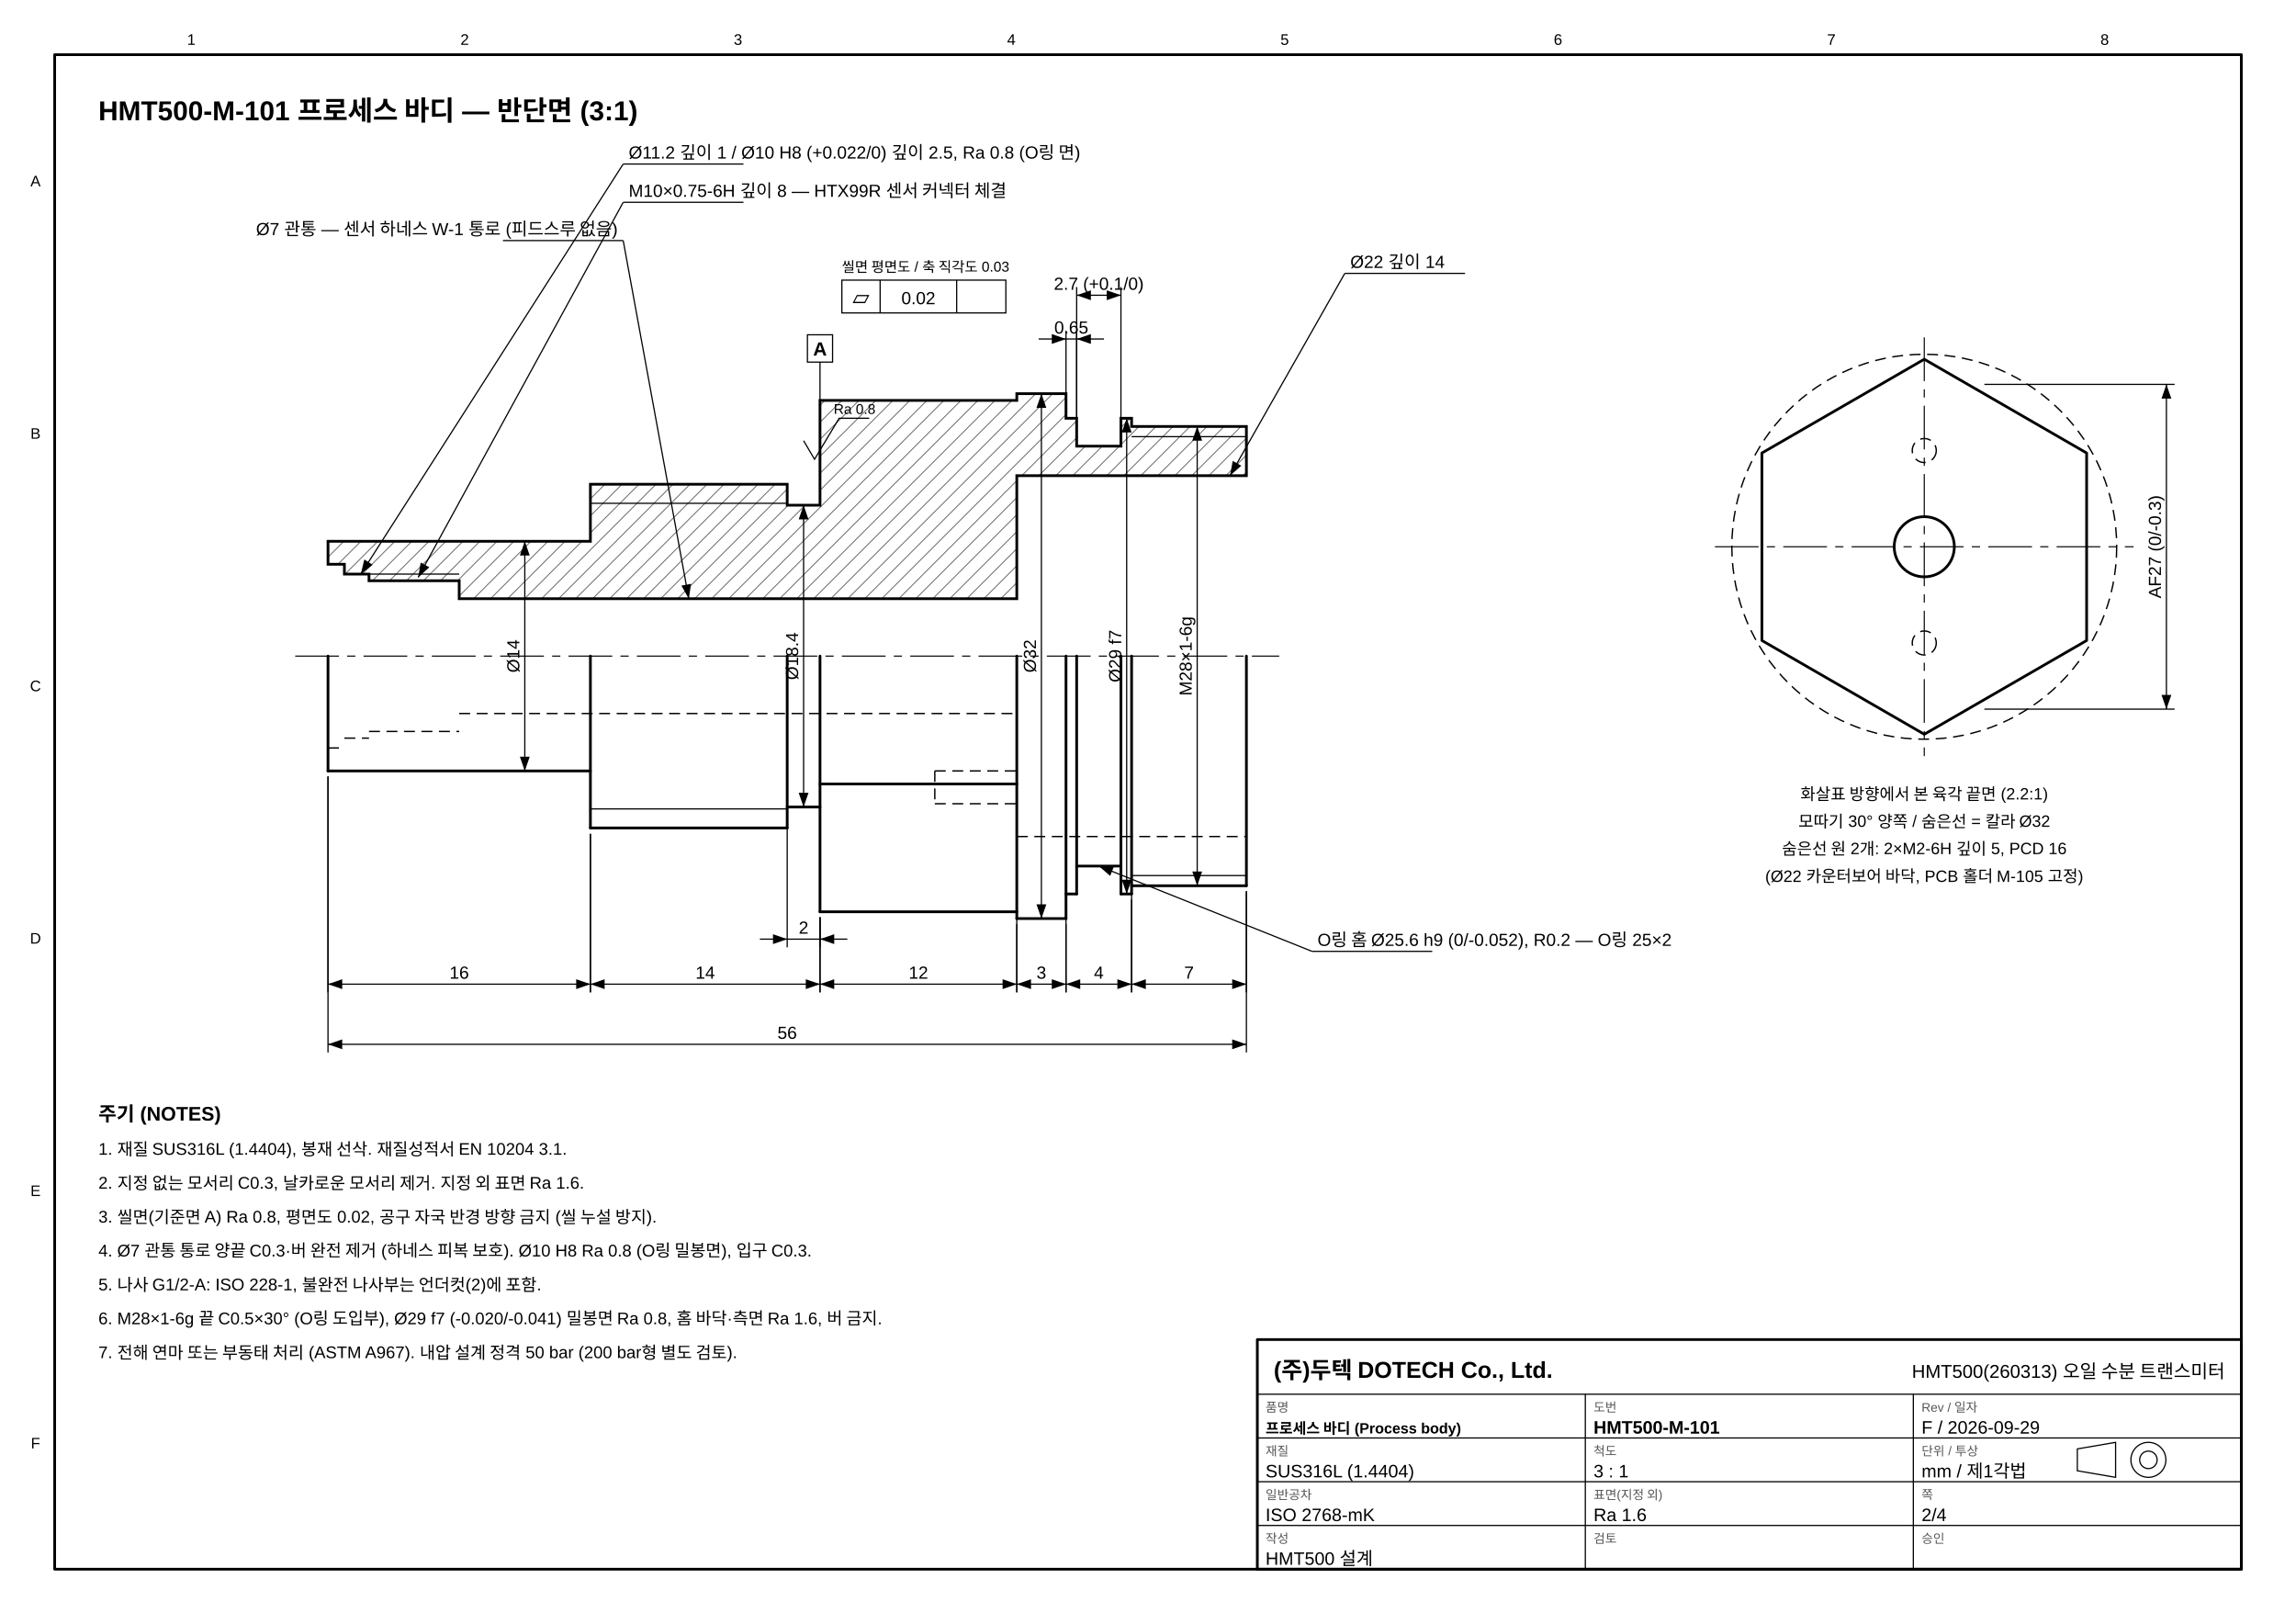
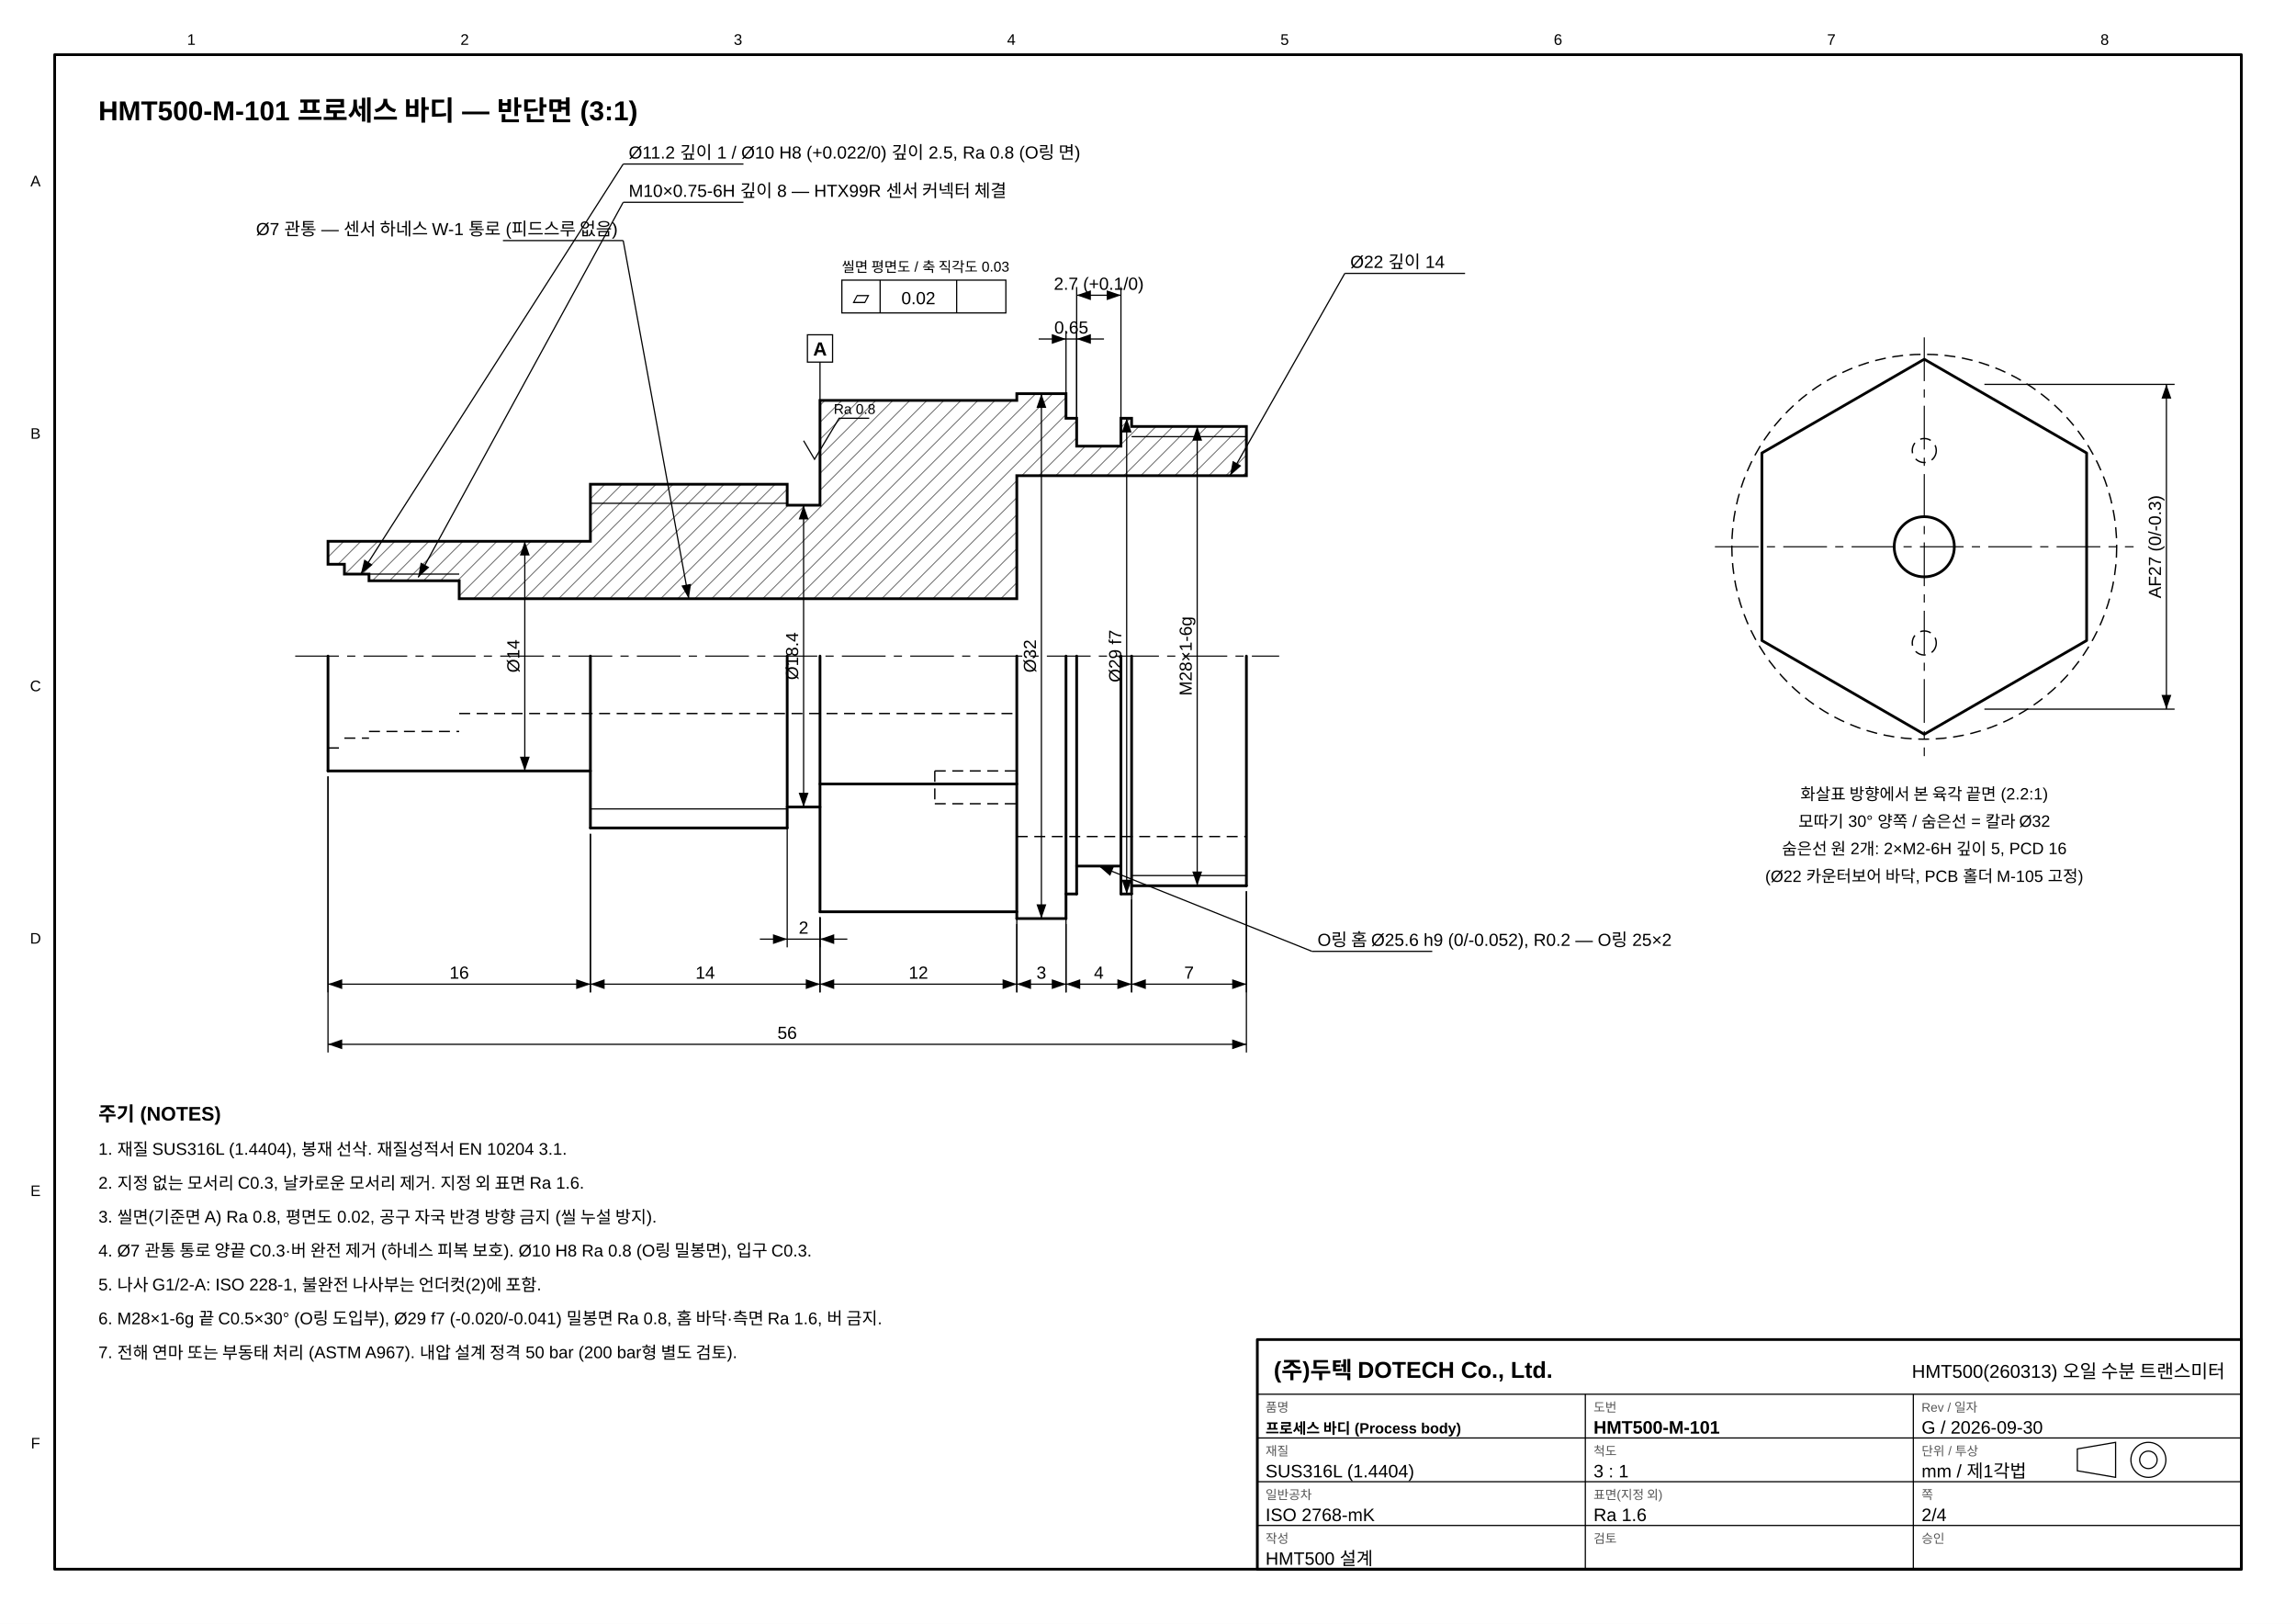
<svg xmlns="http://www.w3.org/2000/svg" width="420.0mm" height="297.0mm" viewBox="0 0 420.0 297.0">
  <rect width="420.0" height="297.0" fill="#fff" />
  <style>
 .thick{stroke:#000;stroke-width:0.5;fill:none;stroke-linecap:round;stroke-linejoin:round}
 .thin{stroke:#000;stroke-width:0.22;fill:none}
 .center{stroke:#000;stroke-width:0.2;stroke-dasharray:8 1.5 1.5 1.5;fill:none}
 .hidden{stroke:#000;stroke-width:0.25;stroke-dasharray:2 1.2;fill:none}
 .hatchfill{stroke:#000;stroke-width:0.5;fill:url(#hatch)}
 .hatchfill2{stroke:#000;stroke-width:0.5;fill:url(#hatch2)}
 .part2{stroke:#000;stroke-width:0.35;fill:url(#hatch2)}
 .buy{stroke:#000;stroke-width:0.35;fill:#e8e8e8}
 .green{stroke:#000;stroke-width:0.35;fill:#cfe8d0}
 .arrow{fill:#000;stroke:none}
 .t{font-family:'Noto Sans KR','NanumGothic','Malgun Gothic',Arial,sans-serif;fill:#000}
 .muted{fill:#555}
</style>
  <defs>
    <pattern id="hatch" width="2.2" height="2.2" patternUnits="userSpaceOnUse" patternTransform="rotate(45)">
      <line x1="0" y1="0" x2="0" y2="2.2" stroke="#000" stroke-width="0.18" />
    </pattern>
    <pattern id="hatch2" width="2.2" height="2.2" patternUnits="userSpaceOnUse" patternTransform="rotate(-45)">
      <line x1="0" y1="0" x2="0" y2="2.2" stroke="#000" stroke-width="0.18" />
    </pattern>
  </defs>
  <line x1="54.000" y1="120.000" x2="234.000" y2="120.000" class="center" />
  <polygon points="60.000,99.000 108.000,99.000 108.000,88.567 144.000,88.567 144.000,92.400 150.000,92.400 150.000,73.235 186.000,73.235 186.000,72.000 195.000,72.000 195.000,76.500 196.950,76.500 196.950,81.600 205.050,81.600 205.050,76.500 207.000,76.500 207.000,78.000 228.000,78.000 228.000,87.000 186.000,87.000 186.000,109.500 84.000,109.500 84.000,106.218 67.500,106.218 67.500,105.000 63.000,105.000 63.000,103.200 60.000,103.200" class="hatchfill" />
  <line x1="60.000" y1="141.000" x2="108.000" y2="141.000" class="thick" />
  <line x1="60.000" y1="120.000" x2="60.000" y2="141.000" class="thick" />
  <line x1="108.000" y1="151.433" x2="144.000" y2="151.433" class="thick" />
  <line x1="108.000" y1="120.000" x2="108.000" y2="151.433" class="thick" />
  <line x1="144.000" y1="147.600" x2="150.000" y2="147.600" class="thick" />
  <line x1="144.000" y1="120.000" x2="144.000" y2="151.433" class="thick" />
  <line x1="150.000" y1="166.765" x2="186.000" y2="166.765" class="thick" />
  <line x1="150.000" y1="120.000" x2="150.000" y2="166.765" class="thick" />
  <line x1="186.000" y1="168.000" x2="195.000" y2="168.000" class="thick" />
  <line x1="186.000" y1="120.000" x2="186.000" y2="168.000" class="thick" />
  <line x1="195.000" y1="163.500" x2="196.950" y2="163.500" class="thick" />
  <line x1="195.000" y1="120.000" x2="195.000" y2="168.000" class="thick" />
  <line x1="196.950" y1="158.400" x2="205.050" y2="158.400" class="thick" />
  <line x1="196.950" y1="120.000" x2="196.950" y2="163.500" class="thick" />
  <line x1="205.050" y1="163.500" x2="207.000" y2="163.500" class="thick" />
  <line x1="205.050" y1="120.000" x2="205.050" y2="163.500" class="thick" />
  <line x1="207.000" y1="162.000" x2="228.000" y2="162.000" class="thick" />
  <line x1="207.000" y1="120.000" x2="207.000" y2="163.500" class="thick" />
  <line x1="228.000" y1="120.000" x2="228.000" y2="162.000" class="thick" />
  <line x1="150.000" y1="143.383" x2="186.000" y2="143.383" class="thick" />
  <line x1="108.000" y1="147.947" x2="144.000" y2="147.947" class="thin" />
  <line x1="108.000" y1="92.053" x2="144.000" y2="92.053" class="thin" />
  <line x1="67.500" y1="105.000" x2="84.000" y2="105.000" class="thin" />
  <line x1="207.000" y1="160.136" x2="228.000" y2="160.136" class="thin" />
  <line x1="207.000" y1="79.864" x2="228.000" y2="79.864" class="thin" />
  <line x1="60.000" y1="136.800" x2="63.000" y2="136.800" class="hidden" />
  <line x1="63.000" y1="135.000" x2="67.500" y2="135.000" class="hidden" />
  <line x1="67.500" y1="133.782" x2="84.000" y2="133.782" class="hidden" />
  <line x1="84.000" y1="130.500" x2="186.000" y2="130.500" class="hidden" />
  <line x1="186.000" y1="153.000" x2="228.000" y2="153.000" class="hidden" />
  <line x1="171.000" y1="141.000" x2="186.000" y2="141.000" class="hidden" />
  <line x1="171.000" y1="147.000" x2="186.000" y2="147.000" class="hidden" />
  <line x1="171.000" y1="141.000" x2="171.000" y2="147.000" class="hidden" />
  <line x1="60.000" y1="142.000" x2="60.000" y2="181.500" class="thin" />
  <line x1="108.000" y1="152.500" x2="108.000" y2="181.500" class="thin" />
  <line x1="60.000" y1="180.000" x2="108.000" y2="180.000" class="thin" />
  <polygon points="60.000,180.000 62.600,179.100 62.600,180.900" class="arrow" />
  <polygon points="108.000,180.000 105.400,180.900 105.400,179.100" class="arrow" />
  <text x="84.000" y="179.000" font-size="3.2" text-anchor="middle" class="t ">16</text>
  <line x1="108.000" y1="152.500" x2="108.000" y2="181.500" class="thin" />
  <line x1="150.000" y1="167.765" x2="150.000" y2="181.500" class="thin" />
  <line x1="108.000" y1="180.000" x2="150.000" y2="180.000" class="thin" />
  <polygon points="108.000,180.000 110.600,179.100 110.600,180.900" class="arrow" />
  <polygon points="150.000,180.000 147.400,180.900 147.400,179.100" class="arrow" />
  <text x="129.000" y="179.000" font-size="3.2" text-anchor="middle" class="t ">14</text>
  <line x1="150.000" y1="167.765" x2="150.000" y2="181.500" class="thin" />
  <line x1="186.000" y1="167.765" x2="186.000" y2="181.500" class="thin" />
  <line x1="150.000" y1="180.000" x2="186.000" y2="180.000" class="thin" />
  <polygon points="150.000,180.000 152.600,179.100 152.600,180.900" class="arrow" />
  <polygon points="186.000,180.000 183.400,180.900 183.400,179.100" class="arrow" />
  <text x="168.000" y="179.000" font-size="3.2" text-anchor="middle" class="t ">12</text>
  <line x1="186.000" y1="169.000" x2="186.000" y2="181.500" class="thin" />
  <line x1="195.000" y1="169.000" x2="195.000" y2="181.500" class="thin" />
  <line x1="186.000" y1="180.000" x2="195.000" y2="180.000" class="thin" />
  <polygon points="186.000,180.000 188.600,179.100 188.600,180.900" class="arrow" />
  <polygon points="195.000,180.000 192.400,180.900 192.400,179.100" class="arrow" />
  <text x="190.500" y="179.000" font-size="3.2" text-anchor="middle" class="t ">3</text>
  <line x1="195.000" y1="164.500" x2="195.000" y2="181.500" class="thin" />
  <line x1="207.000" y1="164.500" x2="207.000" y2="181.500" class="thin" />
  <line x1="195.000" y1="180.000" x2="207.000" y2="180.000" class="thin" />
  <polygon points="195.000,180.000 197.600,179.100 197.600,180.900" class="arrow" />
  <polygon points="207.000,180.000 204.400,180.900 204.400,179.100" class="arrow" />
  <text x="201.000" y="179.000" font-size="3.2" text-anchor="middle" class="t ">4</text>
  <line x1="207.000" y1="163.000" x2="207.000" y2="181.500" class="thin" />
  <line x1="228.000" y1="163.000" x2="228.000" y2="181.500" class="thin" />
  <line x1="207.000" y1="180.000" x2="228.000" y2="180.000" class="thin" />
  <polygon points="207.000,180.000 209.600,179.100 209.600,180.900" class="arrow" />
  <polygon points="228.000,180.000 225.400,180.900 225.400,179.100" class="arrow" />
  <text x="217.500" y="179.000" font-size="3.2" text-anchor="middle" class="t ">7</text>
  <line x1="60.000" y1="142.000" x2="60.000" y2="192.500" class="thin" />
  <line x1="228.000" y1="163.000" x2="228.000" y2="192.500" class="thin" />
  <line x1="60.000" y1="191.000" x2="228.000" y2="191.000" class="thin" />
  <polygon points="60.000,191.000 62.600,190.100 62.600,191.900" class="arrow" />
  <polygon points="228.000,191.000 225.400,191.900 225.400,190.100" class="arrow" />
  <text x="144.000" y="190.000" font-size="3.2" text-anchor="middle" class="t ">56</text>
  <line x1="144.000" y1="148.600" x2="144.000" y2="173.265" class="thin" />
  <line x1="150.000" y1="167.765" x2="150.000" y2="173.265" class="thin" />
  <line x1="144.000" y1="171.765" x2="150.000" y2="171.765" class="thin" />
  <polygon points="144.000,171.765 141.400,172.665 141.400,170.865" class="arrow" />
  <polygon points="150.000,171.765 152.600,170.865 152.600,172.665" class="arrow" />
  <line x1="139.000" y1="171.765" x2="144.000" y2="171.765" class="thin" />
  <line x1="150.000" y1="171.765" x2="155.000" y2="171.765" class="thin" />
  <text x="147.000" y="170.765" font-size="3.2" text-anchor="middle" class="t ">2</text>
  <line x1="195.000" y1="75.500" x2="195.000" y2="60.500" class="thin" />
  <line x1="196.950" y1="80.600" x2="196.950" y2="60.500" class="thin" />
  <line x1="195.000" y1="62.000" x2="196.950" y2="62.000" class="thin" />
  <polygon points="195.000,62.000 192.400,62.900 192.400,61.100" class="arrow" />
  <polygon points="196.950,62.000 199.550,61.100 199.550,62.900" class="arrow" />
  <line x1="190.000" y1="62.000" x2="195.000" y2="62.000" class="thin" />
  <line x1="196.950" y1="62.000" x2="201.950" y2="62.000" class="thin" />
  <text x="195.975" y="61.000" font-size="3.2" text-anchor="middle" class="t ">0.65</text>
  <line x1="196.950" y1="80.600" x2="196.950" y2="52.500" class="thin" />
  <line x1="205.050" y1="80.600" x2="205.050" y2="52.500" class="thin" />
  <line x1="196.950" y1="54.000" x2="205.050" y2="54.000" class="thin" />
  <polygon points="196.950,54.000 199.550,53.100 199.550,54.900" class="arrow" />
  <polygon points="205.050,54.000 202.450,54.900 202.450,53.100" class="arrow" />
  <text x="201.000" y="53.000" font-size="3.2" text-anchor="middle" class="t ">2.7 (+0.1/0)</text>
  <line x1="96.000" y1="99.000" x2="96.000" y2="141.000" class="thin" />
  <polygon points="96.000,99.000 96.900,101.600 95.100,101.600" class="arrow" />
  <polygon points="96.000,141.000 95.100,138.400 96.900,138.400" class="arrow" />
  <text x="95.000" y="120.000" font-size="3.2" text-anchor="middle" transform="rotate(-90 95.000 120.000)" class="t ">Ø14</text>
  <line x1="147.000" y1="92.400" x2="147.000" y2="147.600" class="thin" />
  <polygon points="147.000,92.400 147.900,95.000 146.100,95.000" class="arrow" />
  <polygon points="147.000,147.600 146.100,145.000 147.900,145.000" class="arrow" />
  <text x="146.000" y="120.000" font-size="3.2" text-anchor="middle" transform="rotate(-90 146.000 120.000)" class="t ">Ø18.4</text>
  <line x1="190.500" y1="72.000" x2="190.500" y2="168.000" class="thin" />
  <polygon points="190.500,72.000 191.400,74.600 189.600,74.600" class="arrow" />
  <polygon points="190.500,168.000 189.600,165.400 191.400,165.400" class="arrow" />
  <text x="189.500" y="120.000" font-size="3.2" text-anchor="middle" transform="rotate(-90 189.500 120.000)" class="t ">Ø32</text>
  <line x1="206.100" y1="76.500" x2="206.100" y2="163.500" class="thin" />
  <polygon points="206.100,76.500 207.000,79.100 205.200,79.100" class="arrow" />
  <polygon points="206.100,163.500 205.200,160.900 207.000,160.900" class="arrow" />
  <text x="205.100" y="120.000" font-size="3.2" text-anchor="middle" transform="rotate(-90 205.100 120.000)" class="t ">Ø29 f7</text>
  <line x1="219.000" y1="78.000" x2="219.000" y2="162.000" class="thin" />
  <polygon points="219.000,78.000 219.900,80.600 218.100,80.600" class="arrow" />
  <polygon points="219.000,162.000 218.100,159.400 219.900,159.400" class="arrow" />
  <text x="218.000" y="120.000" font-size="3.2" text-anchor="middle" transform="rotate(-90 218.000 120.000)" class="t ">M28×1-6g</text>
  <line x1="66.000" y1="105.000" x2="114.000" y2="30.000" class="thin" />
  <polygon points="66.000,105.000 66.643,102.325 68.160,103.295" class="arrow" />
  <line x1="114.000" y1="30.000" x2="136.000" y2="30.000" class="thin" />
  <text x="115.000" y="29.000" font-size="3.2" text-anchor="start" class="t ">Ø11.2 깊이 1 / Ø10 H8 (+0.022/0) 깊이 2.5, Ra 0.8 (O링 면)</text>
  <line x1="76.500" y1="105.600" x2="114.000" y2="37.000" class="thin" />
  <polygon points="76.500,105.600 76.957,102.887 78.537,103.750" class="arrow" />
  <line x1="114.000" y1="37.000" x2="136.000" y2="37.000" class="thin" />
  <text x="115.000" y="36.000" font-size="3.2" text-anchor="start" class="t ">M10×0.75-6H 깊이 8 — HTX99R 센서 커넥터 체결</text>
  <line x1="126.000" y1="109.500" x2="114.000" y2="44.000" class="thin" />
  <polygon points="126.000,109.500 124.646,107.105 126.417,106.780" class="arrow" />
  <line x1="114.000" y1="44.000" x2="92.000" y2="44.000" class="thin" />
  <text x="113.000" y="43.000" font-size="3.2" text-anchor="end" class="t ">Ø7 관통 — 센서 하네스 W-1 통로 (피드스루 없음)</text>
  <line x1="201.000" y1="158.400" x2="240.000" y2="174.000" class="thin" />
  <polygon points="201.000,158.400 203.748,158.530 203.080,160.201" class="arrow" />
  <line x1="240.000" y1="174.000" x2="262.000" y2="174.000" class="thin" />
  <text x="241.000" y="173.000" font-size="3.2" text-anchor="start" class="t ">O링 홈 Ø25.6 h9 (0/-0.052), R0.2 — O링 25×2</text>
  <line x1="225.000" y1="87.000" x2="246.000" y2="50.000" class="thin" />
  <polygon points="225.000,87.000 225.501,84.295 227.066,85.183" class="arrow" />
  <line x1="246.000" y1="50.000" x2="268.000" y2="50.000" class="thin" />
  <text x="247.000" y="49.000" font-size="3.2" text-anchor="start" class="t ">Ø22 깊이 14</text>
  <rect x="147.70" y="61.23" width="4.6" height="5" class="thin" fill="none" />
  <text x="150.000" y="65.035" font-size="3.5" text-anchor="middle" font-weight="700" class="t ">A</text>
  <line x1="150.000" y1="66.235" x2="150.000" y2="73.235" class="thin" />
  <polyline points="147.000,80.600 149.000,84.000 153.500,76.500 159.000,76.500" class="thin" />
  <text x="152.500" y="75.700" font-size="2.6" text-anchor="start" class="t ">Ra 0.8</text>
  <rect x="154.0" y="51.235" width="30" height="6" class="thin" fill="#fff" />
  <line x1="161.000" y1="51.235" x2="161.000" y2="57.235" class="thin" />
  <line x1="175.000" y1="51.235" x2="175.000" y2="57.235" class="thin" />
  <text x="157.500" y="55.735" font-size="4" text-anchor="middle" class="t ">⏥</text>
  <text x="168.000" y="55.635" font-size="3.2" text-anchor="middle" class="t ">0.02</text>
  <text x="179.500" y="55.635" font-size="3.2" text-anchor="middle" class="t " />
  <text x="154.000" y="49.735" font-size="2.6" text-anchor="start" class="t ">씰면 평면도 / 축 직각도 0.03</text>
  <polygon points="381.700,117.147 352.000,134.295 322.300,117.147 322.300,82.853 352.000,65.705 381.700,82.853" class="thick" />
  <circle cx="352.000" cy="100.000" r="35.200" class="hidden" fill="none" />
  <circle cx="352.000" cy="100.000" r="5.500" class="thick" fill="none" />
  <line x1="313.705" y1="100.000" x2="390.295" y2="100.000" class="center" />
  <line x1="352.000" y1="61.705" x2="352.000" y2="138.295" class="center" />
  <line x1="363.000" y1="70.300" x2="397.795" y2="70.300" class="thin" />
  <line x1="363.000" y1="129.700" x2="397.795" y2="129.700" class="thin" />
  <line x1="396.295" y1="70.300" x2="396.295" y2="129.700" class="thin" />
  <polygon points="396.295,70.300 397.195,72.900 395.395,72.900" class="arrow" />
  <polygon points="396.295,129.700 395.395,127.100 397.195,127.100" class="arrow" />
  <text x="395.295" y="100.000" font-size="3.2" text-anchor="middle" transform="rotate(-90 395.295 100.000)" class="t ">AF27 (0/-0.3)</text>
  <text x="352.000" y="146.295" font-size="3.0" text-anchor="middle" class="t ">화살표 방향에서 본 육각 끝면 (2.2:1)</text>
  <text x="352.000" y="151.295" font-size="3.0" text-anchor="middle" class="t ">모따기 30° 양쪽 / 숨은선 = 칼라 Ø32</text>
  <circle cx="352.000" cy="117.600" r="2.200" class="hidden" fill="none" />
  <circle cx="352.000" cy="82.400" r="2.200" class="hidden" fill="none" />
  <text x="352.000" y="156.295" font-size="3.0" text-anchor="middle" class="t ">숨은선 원 2개: 2×M2-6H 깊이 5, PCD 16</text>
  <text x="352.000" y="161.295" font-size="3.0" text-anchor="middle" class="t ">(Ø22 카운터보어 바닥, PCB 홀더 M-105 고정)</text>
  <text x="18.000" y="205.000" font-size="3.6" text-anchor="start" font-weight="700" class="t ">주기 (NOTES)</text>
  <text x="18.000" y="211.200" font-size="3.1" text-anchor="start" class="t ">1. 재질 SUS316L (1.4404), 봉재 선삭. 재질성적서 EN 10204 3.1.</text>
  <text x="18.000" y="217.400" font-size="3.1" text-anchor="start" class="t ">2. 지정 없는 모서리 C0.3, 날카로운 모서리 제거. 지정 외 표면 Ra 1.6.</text>
  <text x="18.000" y="223.600" font-size="3.1" text-anchor="start" class="t ">3. 씰면(기준면 A) Ra 0.8, 평면도 0.02, 공구 자국 반경 방향 금지 (씰 누설 방지).</text>
  <text x="18.000" y="229.800" font-size="3.1" text-anchor="start" class="t ">4. Ø7 관통 통로 양끝 C0.3·버 완전 제거 (하네스 피복 보호). Ø10 H8 Ra 0.8 (O링 밀봉면), 입구 C0.3.</text>
  <text x="18.000" y="236.000" font-size="3.1" text-anchor="start" class="t ">5. 나사 G1/2-A: ISO 228-1, 불완전 나사부는 언더컷(2)에 포함.</text>
  <text x="18.000" y="242.200" font-size="3.1" text-anchor="start" class="t ">6. M28×1-6g 끝 C0.5×30° (O링 도입부), Ø29 f7 (-0.020/-0.041) 밀봉면 Ra 0.8, 홈 바닥·측면 Ra 1.6, 버 금지.</text>
  <text x="18.000" y="248.400" font-size="3.1" text-anchor="start" class="t ">7. 전해 연마 또는 부동태 처리 (ASTM A967). 내압 설계 정격 50 bar (200 bar형 별도 검토).</text>
  <text x="18.000" y="22.000" font-size="5" text-anchor="start" font-weight="700" class="t ">HMT500-M-101  프로세스 바디  —  반단면 (3:1)</text>
  <rect x="10" y="10" width="400.0" height="277.0" class="thick" fill="none" />
  <text x="35.000" y="8.200" font-size="2.8" text-anchor="middle" class="t ">1</text>
  <text x="85.000" y="8.200" font-size="2.8" text-anchor="middle" class="t ">2</text>
  <text x="135.000" y="8.200" font-size="2.8" text-anchor="middle" class="t ">3</text>
  <text x="185.000" y="8.200" font-size="2.8" text-anchor="middle" class="t ">4</text>
  <text x="235.000" y="8.200" font-size="2.8" text-anchor="middle" class="t ">5</text>
  <text x="285.000" y="8.200" font-size="2.8" text-anchor="middle" class="t ">6</text>
  <text x="335.000" y="8.200" font-size="2.8" text-anchor="middle" class="t ">7</text>
  <text x="385.000" y="8.200" font-size="2.8" text-anchor="middle" class="t ">8</text>
  <text x="6.500" y="34.083" font-size="2.8" text-anchor="middle" class="t ">A</text>
  <text x="6.500" y="80.250" font-size="2.8" text-anchor="middle" class="t ">B</text>
  <text x="6.500" y="126.417" font-size="2.8" text-anchor="middle" class="t ">C</text>
  <text x="6.500" y="172.583" font-size="2.8" text-anchor="middle" class="t ">D</text>
  <text x="6.500" y="218.750" font-size="2.8" text-anchor="middle" class="t ">E</text>
  <text x="6.500" y="264.917" font-size="2.8" text-anchor="middle" class="t ">F</text>
  <rect x="230.0" y="245.0" width="180" height="42" class="thick" fill="#fff" />
  <line x1="230.000" y1="255.000" x2="410.000" y2="255.000" class="thin" />
  <line x1="230.000" y1="263.000" x2="410.000" y2="263.000" class="thin" />
  <line x1="230.000" y1="271.000" x2="410.000" y2="271.000" class="thin" />
  <line x1="230.000" y1="279.000" x2="410.000" y2="279.000" class="thin" />
  <line x1="290.000" y1="255.000" x2="290.000" y2="287.000" class="thin" />
  <line x1="350.000" y1="255.000" x2="350.000" y2="287.000" class="thin" />
  <text x="233.000" y="252.000" font-size="4.2" text-anchor="start" font-weight="700" class="t ">(주)두텍  DOTECH Co., Ltd.</text>
  <text x="407.000" y="252.000" font-size="3.4" text-anchor="end" class="t ">HMT500(260313) 오일 수분 트랜스미터</text>
  <text x="231.500" y="258.200" font-size="2.3" text-anchor="start" class="t muted">품명</text>
  <text x="231.500" y="262.200" font-size="2.7" text-anchor="start" font-weight="700" class="t ">프로세스 바디 (Process body)</text>
  <text x="291.500" y="258.200" font-size="2.3" text-anchor="start" class="t muted">도번</text>
  <text x="291.500" y="262.200" font-size="3.3" text-anchor="start" font-weight="700" class="t ">HMT500-M-101</text>
  <text x="351.500" y="258.200" font-size="2.3" text-anchor="start" class="t muted">Rev / 일자</text>
-   <text x="351.500" y="262.200" font-size="3.3" text-anchor="start" class="t ">F / 2026-09-29</text>
+   <text x="351.500" y="262.200" font-size="3.3" text-anchor="start" class="t ">G / 2026-09-30</text>
  <text x="231.500" y="266.200" font-size="2.3" text-anchor="start" class="t muted">재질</text>
  <text x="231.500" y="270.200" font-size="3.3" text-anchor="start" class="t ">SUS316L (1.4404)</text>
  <text x="291.500" y="266.200" font-size="2.3" text-anchor="start" class="t muted">척도</text>
  <text x="291.500" y="270.200" font-size="3.3" text-anchor="start" class="t ">3 : 1</text>
  <text x="351.500" y="266.200" font-size="2.3" text-anchor="start" class="t muted">단위 / 투상</text>
  <text x="351.500" y="270.200" font-size="3.3" text-anchor="start" class="t ">mm / 제1각법</text>
  <text x="231.500" y="274.200" font-size="2.3" text-anchor="start" class="t muted">일반공차</text>
  <text x="231.500" y="278.200" font-size="3.3" text-anchor="start" class="t ">ISO 2768-mK</text>
  <text x="291.500" y="274.200" font-size="2.3" text-anchor="start" class="t muted">표면(지정 외)</text>
  <text x="291.500" y="278.200" font-size="3.3" text-anchor="start" class="t ">Ra 1.6</text>
  <text x="351.500" y="274.200" font-size="2.3" text-anchor="start" class="t muted">쪽</text>
  <text x="351.500" y="278.200" font-size="3.3" text-anchor="start" class="t ">2/4</text>
  <text x="231.500" y="282.200" font-size="2.3" text-anchor="start" class="t muted">작성</text>
  <text x="231.500" y="286.200" font-size="3.3" text-anchor="start" class="t ">HMT500 설계</text>
  <text x="291.500" y="282.200" font-size="2.3" text-anchor="start" class="t muted">검토</text>
  <text x="291.500" y="286.200" font-size="3.3" text-anchor="start" class="t " />
  <text x="351.500" y="282.200" font-size="2.3" text-anchor="start" class="t muted">승인</text>
  <text x="351.500" y="286.200" font-size="3.3" text-anchor="start" class="t " />
  <polygon points="380.0,265.0 387.0,263.8 387.0,270.2 380.0,269.0" class="thin" fill="none" />
  <circle cx="393.000" cy="267.000" r="3.200" class="thin" fill="none" />
  <circle cx="393.000" cy="267.000" r="1.600" class="thin" fill="none" />
</svg>
